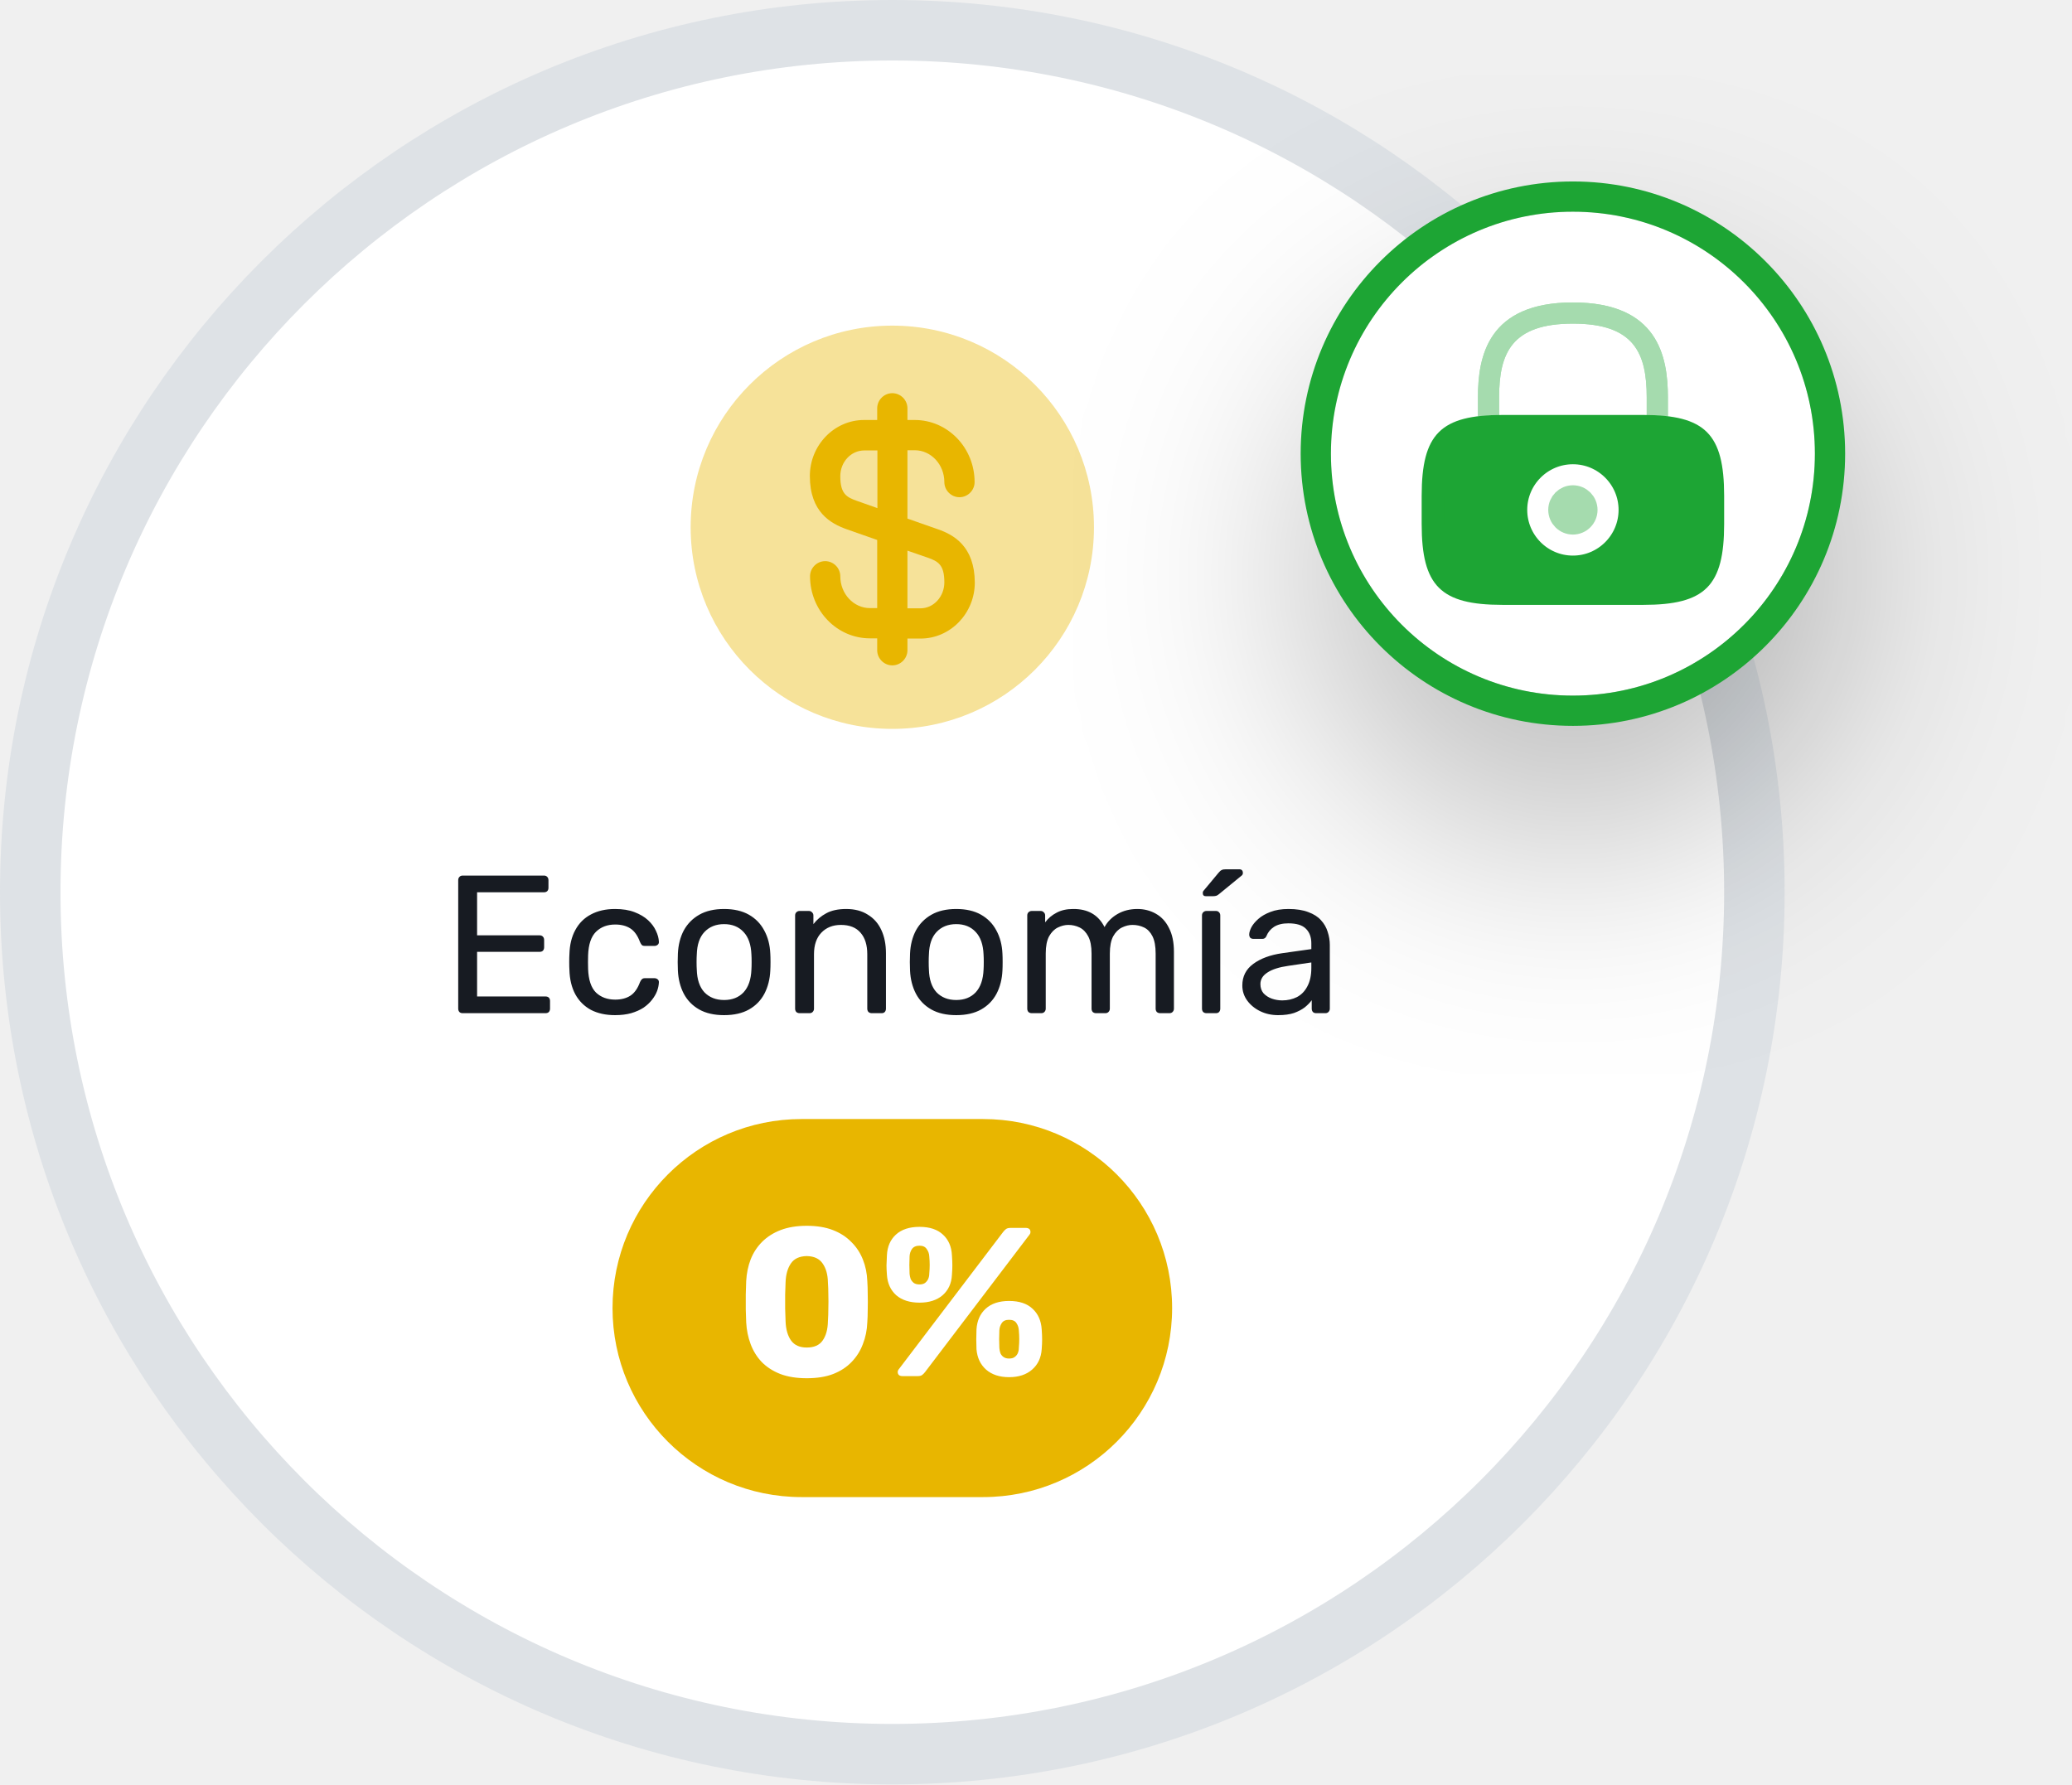
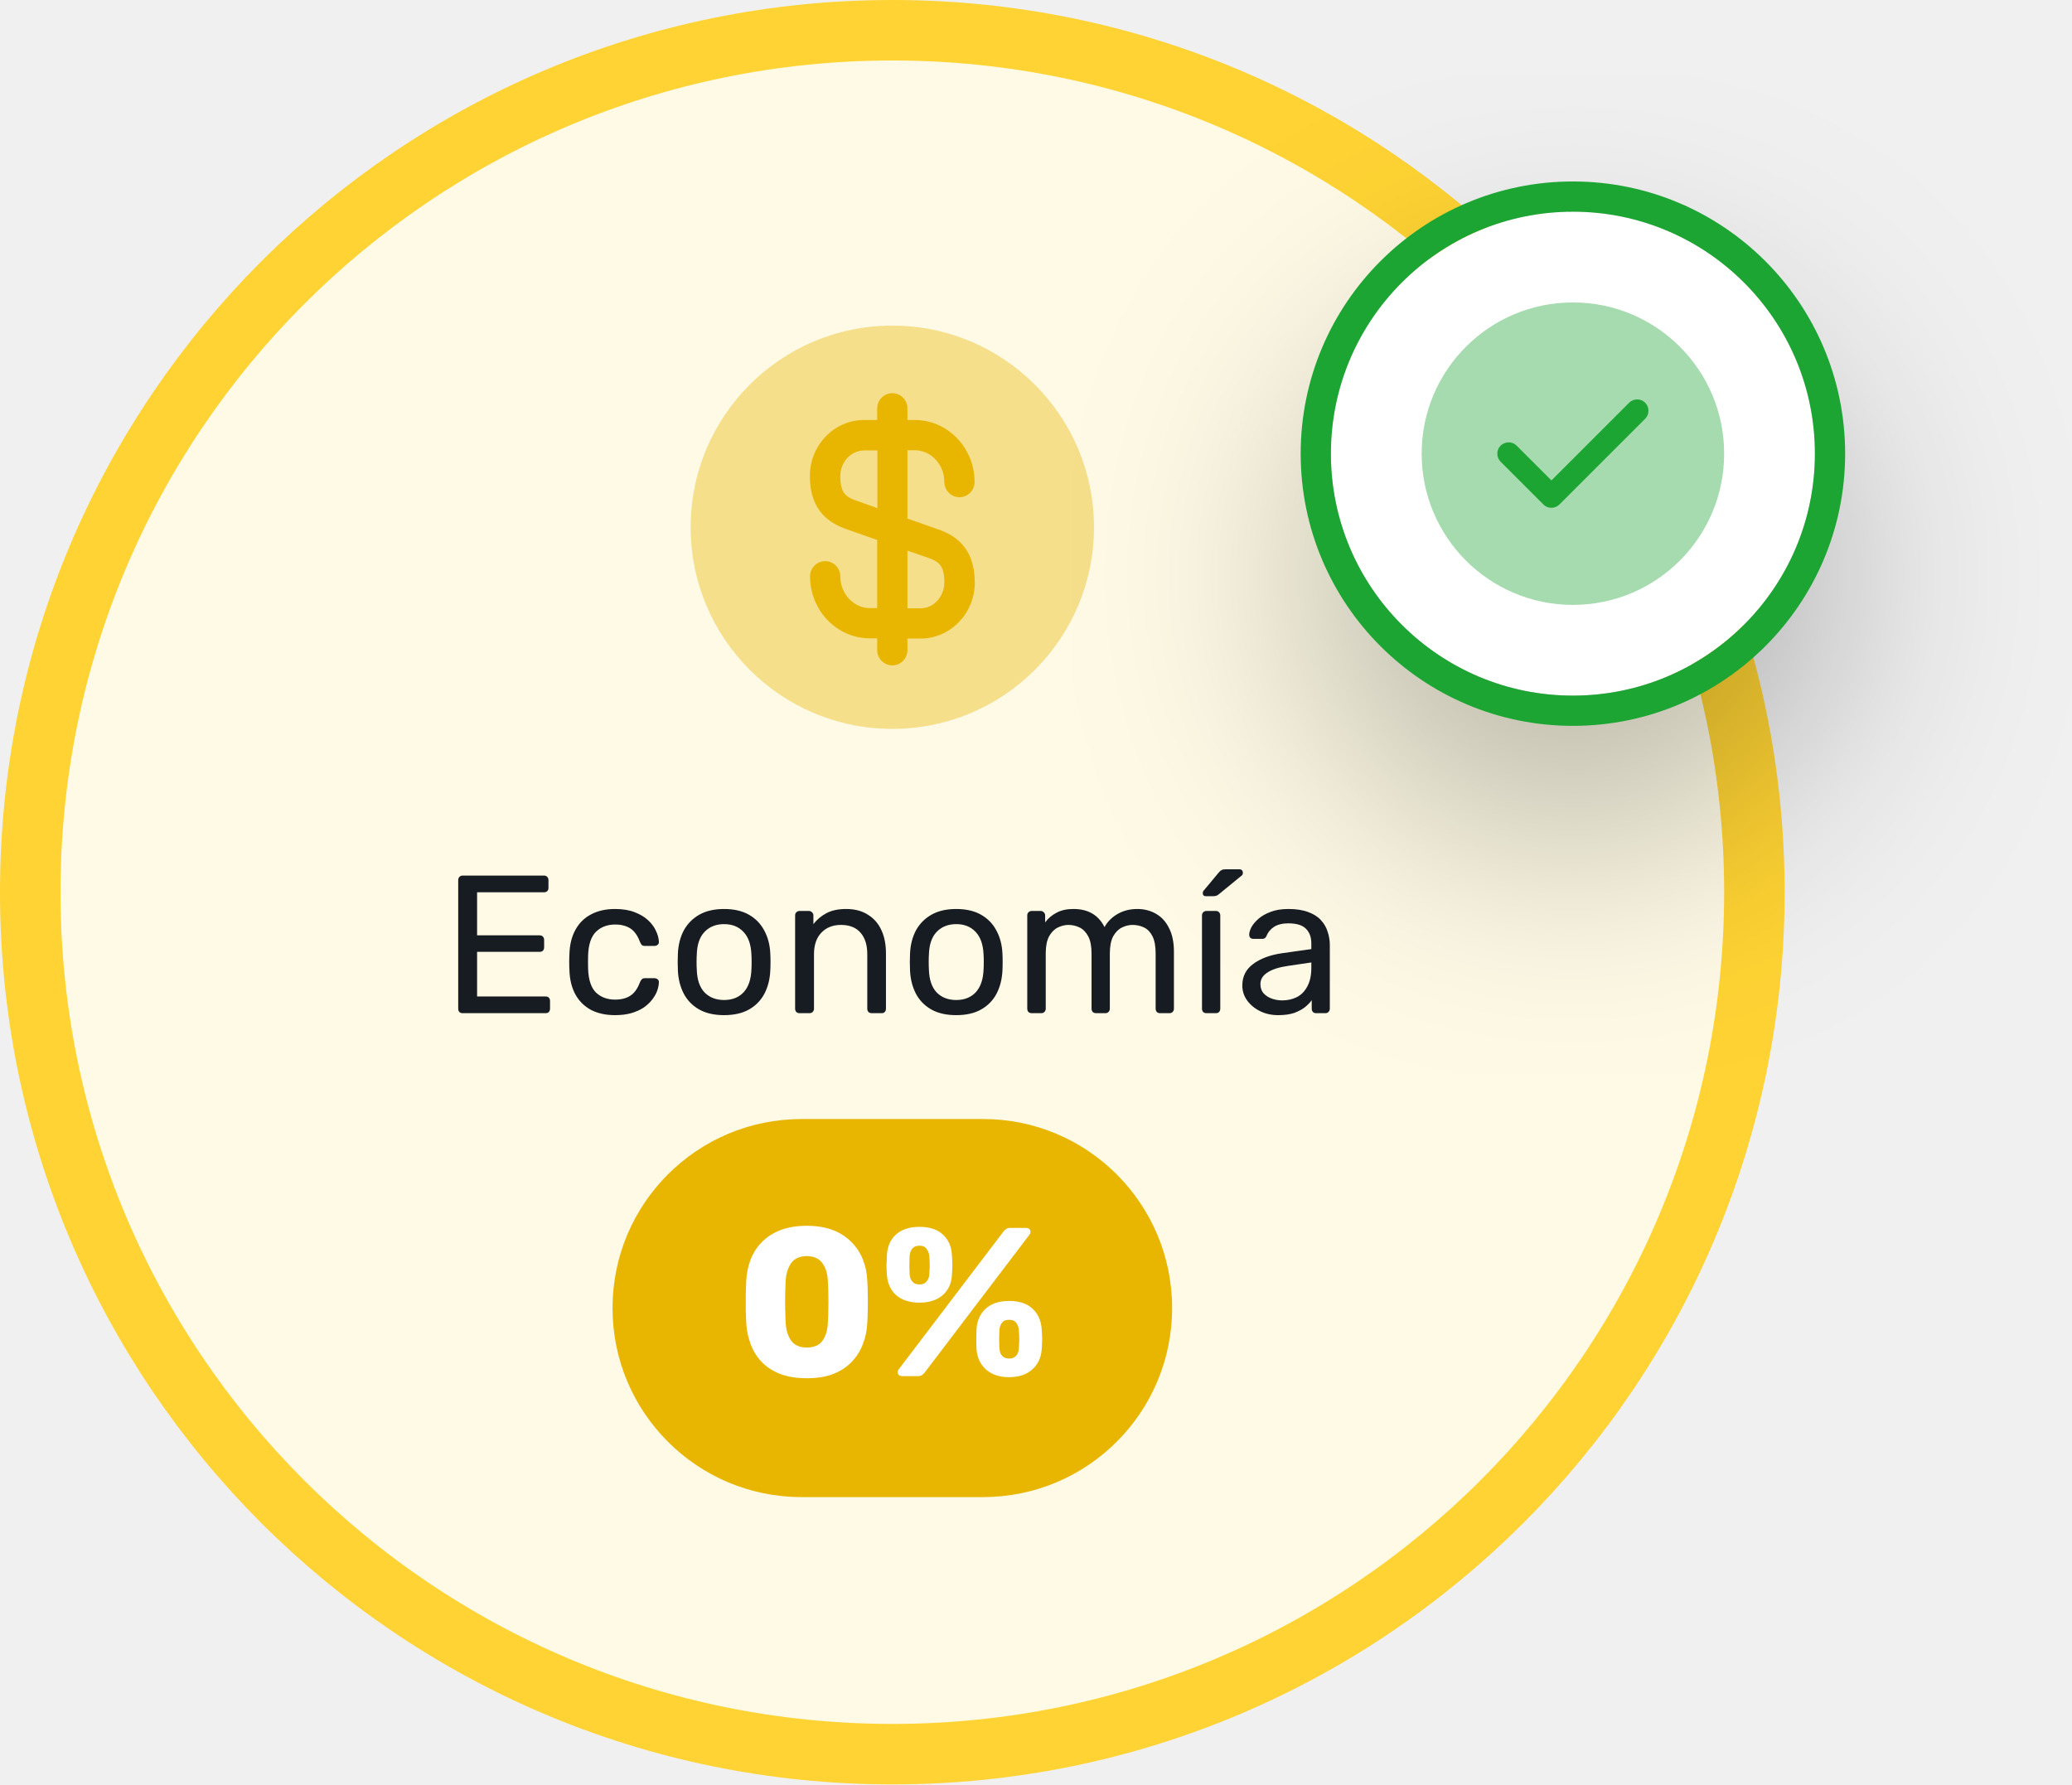
<svg xmlns="http://www.w3.org/2000/svg" width="137" height="118" viewBox="0 0 137 118" fill="none">
-   <rect x="2" y="2" width="114" height="114" rx="57" fill="white" />
-   <rect x="2" y="2" width="114" height="114" rx="57" stroke="#DEE2E6" stroke-width="4" />
+   <rect x="2" y="2" width="114" height="114" rx="57" fill="#FFFAE6" />
+   <rect x="2" y="2" width="114" height="114" rx="57" stroke="#FFD333" stroke-width="4" />
  <path opacity="0.4" d="M58.999 48.2C66.363 48.2 72.333 42.23 72.333 34.867C72.333 27.503 66.363 21.533 58.999 21.533C51.636 21.533 45.666 27.503 45.666 34.867C45.666 42.23 51.636 48.2 58.999 48.2Z" fill="#E8B600" />
  <path d="M62.014 35L60 34.293V29.773H60.48C61.56 29.773 62.44 30.72 62.44 31.88C62.44 32.427 62.894 32.88 63.44 32.88C63.987 32.88 64.44 32.427 64.44 31.88C64.44 29.613 62.667 27.773 60.48 27.773H60V27C60 26.453 59.547 26 59 26C58.453 26 58 26.453 58 27V27.773H57.133C55.16 27.773 53.547 29.44 53.547 31.48C53.547 33.867 54.934 34.627 55.987 35L58 35.707V40.213H57.52C56.44 40.213 55.56 39.267 55.56 38.107C55.56 37.56 55.107 37.107 54.56 37.107C54.014 37.107 53.56 37.56 53.56 38.107C53.56 40.373 55.334 42.213 57.52 42.213H58V43C58 43.547 58.453 44 59 44C59.547 44 60 43.547 60 43V42.227H60.867C62.84 42.227 64.454 40.56 64.454 38.52C64.44 36.12 63.053 35.36 62.014 35ZM56.654 33.12C55.974 32.88 55.56 32.653 55.56 31.493C55.56 30.547 56.267 29.787 57.147 29.787H58.014V33.6L56.654 33.12ZM60.867 40.227H60V36.413L61.347 36.88C62.027 37.12 62.44 37.347 62.44 38.507C62.44 39.453 61.733 40.227 60.867 40.227Z" fill="#E8B600" />
  <path d="M30.596 67C30.501 67 30.427 66.974 30.375 66.922C30.323 66.861 30.297 66.788 30.297 66.701V58.212C30.297 58.117 30.323 58.043 30.375 57.991C30.427 57.93 30.501 57.9 30.596 57.9H35.965C36.06 57.9 36.134 57.93 36.186 57.991C36.238 58.043 36.264 58.117 36.264 58.212V58.706C36.264 58.801 36.238 58.875 36.186 58.927C36.134 58.979 36.06 59.005 35.965 59.005H31.545V61.852H35.679C35.774 61.852 35.848 61.882 35.9 61.943C35.952 61.995 35.978 62.069 35.978 62.164V62.645C35.978 62.732 35.952 62.805 35.9 62.866C35.848 62.918 35.774 62.944 35.679 62.944H31.545V65.895H36.069C36.164 65.895 36.238 65.921 36.29 65.973C36.342 66.025 36.368 66.099 36.368 66.194V66.701C36.368 66.788 36.342 66.861 36.29 66.922C36.238 66.974 36.164 67 36.069 67H30.596ZM40.666 67.13C40.05 67.13 39.517 67.013 39.067 66.779C38.625 66.536 38.282 66.194 38.04 65.752C37.797 65.301 37.667 64.764 37.65 64.14C37.641 64.01 37.637 63.837 37.637 63.62C37.637 63.403 37.641 63.23 37.65 63.1C37.667 62.476 37.797 61.943 38.04 61.501C38.282 61.05 38.625 60.708 39.067 60.474C39.517 60.231 40.05 60.11 40.666 60.11C41.168 60.11 41.597 60.179 41.953 60.318C42.317 60.457 42.616 60.634 42.85 60.851C43.084 61.068 43.257 61.302 43.37 61.553C43.491 61.804 43.556 62.043 43.565 62.268C43.573 62.355 43.547 62.424 43.487 62.476C43.426 62.528 43.352 62.554 43.266 62.554H42.642C42.555 62.554 42.49 62.537 42.447 62.502C42.403 62.459 42.36 62.389 42.317 62.294C42.161 61.869 41.948 61.57 41.68 61.397C41.411 61.224 41.077 61.137 40.679 61.137C40.159 61.137 39.734 61.297 39.405 61.618C39.084 61.939 38.911 62.454 38.885 63.165C38.876 63.477 38.876 63.78 38.885 64.075C38.911 64.794 39.084 65.314 39.405 65.635C39.734 65.947 40.159 66.103 40.679 66.103C41.077 66.103 41.411 66.016 41.68 65.843C41.948 65.67 42.161 65.371 42.317 64.946C42.36 64.851 42.403 64.786 42.447 64.751C42.49 64.708 42.555 64.686 42.642 64.686H43.266C43.352 64.686 43.426 64.712 43.487 64.764C43.547 64.816 43.573 64.885 43.565 64.972C43.556 65.154 43.517 65.34 43.448 65.531C43.378 65.722 43.266 65.917 43.11 66.116C42.962 66.307 42.776 66.48 42.551 66.636C42.325 66.783 42.052 66.905 41.732 67C41.42 67.087 41.064 67.13 40.666 67.13ZM47.877 67.13C47.219 67.13 46.669 67.004 46.227 66.753C45.785 66.502 45.447 66.155 45.212 65.713C44.978 65.262 44.849 64.751 44.822 64.179C44.814 64.032 44.809 63.845 44.809 63.62C44.809 63.386 44.814 63.2 44.822 63.061C44.849 62.48 44.978 61.969 45.212 61.527C45.455 61.085 45.797 60.738 46.239 60.487C46.681 60.236 47.227 60.11 47.877 60.11C48.528 60.11 49.074 60.236 49.516 60.487C49.958 60.738 50.295 61.085 50.529 61.527C50.772 61.969 50.907 62.48 50.932 63.061C50.941 63.2 50.946 63.386 50.946 63.62C50.946 63.845 50.941 64.032 50.932 64.179C50.907 64.751 50.776 65.262 50.542 65.713C50.309 66.155 49.971 66.502 49.529 66.753C49.087 67.004 48.536 67.13 47.877 67.13ZM47.877 66.129C48.415 66.129 48.844 65.96 49.164 65.622C49.485 65.275 49.658 64.773 49.684 64.114C49.693 63.984 49.697 63.819 49.697 63.62C49.697 63.421 49.693 63.256 49.684 63.126C49.658 62.467 49.485 61.969 49.164 61.631C48.844 61.284 48.415 61.111 47.877 61.111C47.34 61.111 46.907 61.284 46.578 61.631C46.257 61.969 46.088 62.467 46.071 63.126C46.062 63.256 46.057 63.421 46.057 63.62C46.057 63.819 46.062 63.984 46.071 64.114C46.088 64.773 46.257 65.275 46.578 65.622C46.907 65.96 47.34 66.129 47.877 66.129ZM52.872 67C52.786 67 52.712 66.974 52.651 66.922C52.599 66.861 52.573 66.788 52.573 66.701V60.539C52.573 60.452 52.599 60.383 52.651 60.331C52.712 60.27 52.786 60.24 52.872 60.24H53.483C53.57 60.24 53.639 60.27 53.691 60.331C53.752 60.383 53.782 60.452 53.782 60.539V61.111C54.008 60.816 54.289 60.578 54.627 60.396C54.974 60.205 55.416 60.11 55.953 60.11C56.517 60.11 56.993 60.236 57.383 60.487C57.782 60.73 58.081 61.072 58.28 61.514C58.48 61.947 58.579 62.454 58.579 63.035V66.701C58.579 66.788 58.553 66.861 58.501 66.922C58.449 66.974 58.38 67 58.293 67H57.643C57.557 67 57.483 66.974 57.422 66.922C57.37 66.861 57.344 66.788 57.344 66.701V63.1C57.344 62.493 57.197 62.021 56.902 61.683C56.608 61.336 56.174 61.163 55.602 61.163C55.065 61.163 54.632 61.336 54.302 61.683C53.982 62.021 53.821 62.493 53.821 63.1V66.701C53.821 66.788 53.791 66.861 53.73 66.922C53.678 66.974 53.609 67 53.522 67H52.872ZM63.226 67.13C62.568 67.13 62.017 67.004 61.575 66.753C61.133 66.502 60.795 66.155 60.561 65.713C60.327 65.262 60.197 64.751 60.171 64.179C60.163 64.032 60.158 63.845 60.158 63.62C60.158 63.386 60.163 63.2 60.171 63.061C60.197 62.48 60.327 61.969 60.561 61.527C60.804 61.085 61.146 60.738 61.588 60.487C62.03 60.236 62.576 60.11 63.226 60.11C63.876 60.11 64.422 60.236 64.864 60.487C65.306 60.738 65.644 61.085 65.878 61.527C66.121 61.969 66.255 62.48 66.281 63.061C66.29 63.2 66.294 63.386 66.294 63.62C66.294 63.845 66.29 64.032 66.281 64.179C66.255 64.751 66.125 65.262 65.891 65.713C65.657 66.155 65.319 66.502 64.877 66.753C64.435 67.004 63.885 67.13 63.226 67.13ZM63.226 66.129C63.764 66.129 64.192 65.96 64.513 65.622C64.834 65.275 65.007 64.773 65.033 64.114C65.042 63.984 65.046 63.819 65.046 63.62C65.046 63.421 65.042 63.256 65.033 63.126C65.007 62.467 64.834 61.969 64.513 61.631C64.192 61.284 63.764 61.111 63.226 61.111C62.689 61.111 62.255 61.284 61.926 61.631C61.605 61.969 61.437 62.467 61.419 63.126C61.41 63.256 61.406 63.421 61.406 63.62C61.406 63.819 61.41 63.984 61.419 64.114C61.437 64.773 61.605 65.275 61.926 65.622C62.255 65.96 62.689 66.129 63.226 66.129ZM68.221 67C68.134 67 68.061 66.974 68 66.922C67.948 66.861 67.922 66.788 67.922 66.701V60.539C67.922 60.452 67.948 60.383 68 60.331C68.061 60.27 68.134 60.24 68.221 60.24H68.806C68.893 60.24 68.962 60.27 69.014 60.331C69.075 60.383 69.105 60.452 69.105 60.539V60.994C69.304 60.725 69.556 60.513 69.859 60.357C70.162 60.192 70.526 60.11 70.951 60.11C71.93 60.101 72.624 60.5 73.031 61.306C73.23 60.942 73.521 60.652 73.902 60.435C74.283 60.218 74.717 60.11 75.202 60.11C75.653 60.11 76.06 60.214 76.424 60.422C76.797 60.63 77.087 60.946 77.295 61.371C77.512 61.787 77.62 62.311 77.62 62.944V66.701C77.62 66.788 77.59 66.861 77.529 66.922C77.477 66.974 77.408 67 77.321 67H76.71C76.623 67 76.55 66.974 76.489 66.922C76.437 66.861 76.411 66.788 76.411 66.701V63.061C76.411 62.576 76.342 62.194 76.203 61.917C76.064 61.64 75.878 61.445 75.644 61.332C75.41 61.219 75.154 61.163 74.877 61.163C74.652 61.163 74.422 61.219 74.188 61.332C73.954 61.445 73.759 61.64 73.603 61.917C73.456 62.194 73.382 62.576 73.382 63.061V66.701C73.382 66.788 73.352 66.861 73.291 66.922C73.239 66.974 73.17 67 73.083 67H72.472C72.385 67 72.312 66.974 72.251 66.922C72.199 66.861 72.173 66.788 72.173 66.701V63.061C72.173 62.576 72.099 62.194 71.952 61.917C71.805 61.64 71.614 61.445 71.38 61.332C71.146 61.219 70.899 61.163 70.639 61.163C70.414 61.163 70.184 61.219 69.95 61.332C69.716 61.445 69.521 61.64 69.365 61.917C69.218 62.194 69.144 62.571 69.144 63.048V66.701C69.144 66.788 69.114 66.861 69.053 66.922C69.001 66.974 68.932 67 68.845 67H68.221ZM79.774 67C79.687 67 79.613 66.974 79.553 66.922C79.501 66.861 79.475 66.788 79.475 66.701V60.539C79.475 60.452 79.501 60.383 79.553 60.331C79.613 60.27 79.687 60.24 79.774 60.24H80.398C80.484 60.24 80.554 60.27 80.606 60.331C80.658 60.383 80.684 60.452 80.684 60.539V66.701C80.684 66.788 80.658 66.861 80.606 66.922C80.554 66.974 80.484 67 80.398 67H79.774ZM79.735 59.265C79.596 59.265 79.527 59.196 79.527 59.057C79.527 58.988 79.548 58.931 79.592 58.888L80.567 57.718C80.645 57.623 80.714 57.562 80.775 57.536C80.835 57.501 80.926 57.484 81.048 57.484H81.932C82.096 57.484 82.179 57.566 82.179 57.731C82.179 57.792 82.157 57.844 82.114 57.887L80.606 59.122C80.536 59.183 80.471 59.222 80.411 59.239C80.35 59.256 80.272 59.265 80.177 59.265H79.735ZM84.508 67.13C84.075 67.13 83.68 67.043 83.325 66.87C82.97 66.697 82.684 66.463 82.467 66.168C82.251 65.873 82.142 65.54 82.142 65.167C82.142 64.569 82.385 64.092 82.87 63.737C83.356 63.382 83.988 63.148 84.768 63.035L86.705 62.762V62.385C86.705 61.969 86.584 61.644 86.341 61.41C86.107 61.176 85.722 61.059 85.184 61.059C84.794 61.059 84.478 61.137 84.235 61.293C84.001 61.449 83.837 61.648 83.741 61.891C83.689 62.021 83.598 62.086 83.468 62.086H82.883C82.788 62.086 82.714 62.06 82.662 62.008C82.619 61.947 82.597 61.878 82.597 61.8C82.597 61.67 82.645 61.51 82.74 61.319C82.844 61.128 83 60.942 83.208 60.76C83.416 60.578 83.68 60.426 84.001 60.305C84.331 60.175 84.729 60.11 85.197 60.11C85.717 60.11 86.155 60.179 86.51 60.318C86.865 60.448 87.143 60.626 87.342 60.851C87.55 61.076 87.698 61.332 87.784 61.618C87.879 61.904 87.927 62.194 87.927 62.489V66.701C87.927 66.788 87.897 66.861 87.836 66.922C87.784 66.974 87.715 67 87.628 67H87.03C86.935 67 86.861 66.974 86.809 66.922C86.757 66.861 86.731 66.788 86.731 66.701V66.142C86.618 66.298 86.467 66.454 86.276 66.61C86.085 66.757 85.847 66.883 85.561 66.987C85.275 67.082 84.924 67.13 84.508 67.13ZM84.781 66.155C85.136 66.155 85.462 66.081 85.756 65.934C86.051 65.778 86.281 65.54 86.445 65.219C86.618 64.898 86.705 64.495 86.705 64.01V63.646L85.197 63.867C84.582 63.954 84.118 64.101 83.806 64.309C83.494 64.508 83.338 64.764 83.338 65.076C83.338 65.319 83.407 65.522 83.546 65.687C83.694 65.843 83.876 65.96 84.092 66.038C84.317 66.116 84.547 66.155 84.781 66.155Z" fill="#171B22" />
  <rect x="40.5" y="74" width="37" height="25" rx="12.5" fill="#E8B600" />
  <path d="M53.342 91.14C52.67 91.14 52.086 91.047 51.592 90.86C51.097 90.664 50.686 90.398 50.36 90.062C50.042 89.726 49.8 89.334 49.632 88.886C49.464 88.438 49.366 87.957 49.338 87.444C49.328 87.192 49.319 86.907 49.31 86.59C49.31 86.263 49.31 85.937 49.31 85.61C49.319 85.274 49.328 84.975 49.338 84.714C49.366 84.201 49.464 83.725 49.632 83.286C49.809 82.838 50.061 82.451 50.388 82.124C50.724 81.788 51.134 81.527 51.62 81.34C52.114 81.153 52.688 81.06 53.342 81.06C54.004 81.06 54.578 81.153 55.064 81.34C55.549 81.527 55.955 81.788 56.282 82.124C56.618 82.451 56.874 82.838 57.052 83.286C57.229 83.725 57.327 84.201 57.346 84.714C57.364 84.975 57.374 85.274 57.374 85.61C57.383 85.937 57.383 86.263 57.374 86.59C57.374 86.907 57.364 87.192 57.346 87.444C57.327 87.957 57.229 88.438 57.052 88.886C56.884 89.334 56.636 89.726 56.31 90.062C55.992 90.398 55.586 90.664 55.092 90.86C54.606 91.047 54.023 91.14 53.342 91.14ZM53.342 89.11C53.827 89.11 54.177 88.956 54.392 88.648C54.616 88.331 54.732 87.906 54.742 87.374C54.76 87.103 54.77 86.819 54.77 86.52C54.779 86.221 54.779 85.923 54.77 85.624C54.77 85.325 54.76 85.05 54.742 84.798C54.732 84.285 54.616 83.869 54.392 83.552C54.177 83.235 53.827 83.071 53.342 83.062C52.856 83.071 52.506 83.235 52.292 83.552C52.077 83.869 51.96 84.285 51.942 84.798C51.932 85.05 51.923 85.325 51.914 85.624C51.914 85.923 51.914 86.221 51.914 86.52C51.923 86.819 51.932 87.103 51.942 87.374C51.96 87.906 52.082 88.331 52.306 88.648C52.53 88.956 52.875 89.11 53.342 89.11ZM59.679 91C59.465 91 59.357 90.907 59.357 90.72C59.357 90.664 59.376 90.613 59.413 90.566L66.329 81.466C66.395 81.382 66.46 81.317 66.525 81.27C66.591 81.223 66.689 81.2 66.819 81.2H67.813C68.028 81.2 68.135 81.293 68.135 81.48C68.135 81.536 68.117 81.587 68.079 81.634L61.163 90.734C61.098 90.818 61.033 90.883 60.967 90.93C60.902 90.977 60.804 91 60.673 91H59.679ZM66.721 91.07C66.087 91.07 65.578 90.902 65.195 90.566C64.822 90.23 64.612 89.782 64.565 89.222C64.556 88.979 64.551 88.765 64.551 88.578C64.551 88.391 64.556 88.167 64.565 87.906C64.603 87.337 64.803 86.884 65.167 86.548C65.541 86.203 66.059 86.03 66.721 86.03C67.393 86.03 67.911 86.203 68.275 86.548C68.639 86.884 68.84 87.337 68.877 87.906C68.896 88.167 68.905 88.391 68.905 88.578C68.905 88.765 68.896 88.979 68.877 89.222C68.84 89.782 68.63 90.23 68.247 90.566C67.865 90.902 67.356 91.07 66.721 91.07ZM66.721 89.838C66.88 89.838 67.001 89.805 67.085 89.74C67.179 89.675 67.249 89.591 67.295 89.488C67.342 89.376 67.365 89.259 67.365 89.138C67.384 88.923 67.393 88.727 67.393 88.55C67.393 88.373 67.384 88.181 67.365 87.976C67.356 87.799 67.305 87.64 67.211 87.5C67.118 87.351 66.955 87.276 66.721 87.276C66.488 87.276 66.325 87.351 66.231 87.5C66.138 87.64 66.087 87.799 66.077 87.976C66.068 88.181 66.063 88.373 66.063 88.55C66.063 88.727 66.068 88.923 66.077 89.138C66.087 89.259 66.11 89.376 66.147 89.488C66.194 89.591 66.264 89.675 66.357 89.74C66.451 89.805 66.572 89.838 66.721 89.838ZM60.799 86.142C60.155 86.142 59.642 85.979 59.259 85.652C58.886 85.316 58.681 84.868 58.643 84.308C58.625 84.065 58.615 83.855 58.615 83.678C58.625 83.491 58.634 83.267 58.643 83.006C58.671 82.437 58.867 81.984 59.231 81.648C59.605 81.303 60.127 81.13 60.799 81.13C61.471 81.13 61.989 81.303 62.353 81.648C62.717 81.984 62.913 82.437 62.941 83.006C62.96 83.267 62.969 83.491 62.969 83.678C62.969 83.855 62.96 84.065 62.941 84.308C62.913 84.868 62.708 85.316 62.325 85.652C61.943 85.979 61.434 86.142 60.799 86.142ZM60.799 84.938C60.949 84.938 61.07 84.905 61.163 84.84C61.257 84.765 61.327 84.677 61.373 84.574C61.42 84.462 61.443 84.35 61.443 84.238C61.462 84.023 61.471 83.827 61.471 83.65C61.471 83.473 61.462 83.281 61.443 83.076C61.434 82.899 61.378 82.74 61.275 82.6C61.182 82.451 61.023 82.376 60.799 82.376C60.566 82.376 60.398 82.451 60.295 82.6C60.202 82.74 60.151 82.899 60.141 83.076C60.132 83.281 60.127 83.473 60.127 83.65C60.127 83.827 60.132 84.023 60.141 84.238C60.151 84.35 60.174 84.462 60.211 84.574C60.258 84.677 60.328 84.765 60.421 84.84C60.515 84.905 60.641 84.938 60.799 84.938Z" fill="white" />
-   <g filter="url(#filter0_d_15958_19582)">
+   <g filter="url(#filter0_d_16167_41090)">
    <rect x="88" y="14" width="32" height="32" rx="16" fill="white" />
    <rect x="87" y="13" width="34" height="34" rx="17" stroke="#1DA534" stroke-width="2" />
-     <path opacity="0.4" d="M103.999 32.84C104.485 32.84 104.879 33.234 104.879 33.72C104.879 34.206 104.485 34.6 103.999 34.6C103.513 34.599 103.119 34.206 103.119 33.72C103.119 33.234 103.513 32.84 103.999 32.84Z" fill="#1DA534" stroke="#1DA534" stroke-width="1.5" />
-     <path d="M99.35 28.19H108.65C110.674 28.19 111.735 28.511 112.332 29.108C112.929 29.705 113.25 30.766 113.25 32.79V34.65C113.25 36.673 112.929 37.736 112.332 38.333C111.735 38.929 110.673 39.249 108.65 39.249H99.35C97.327 39.249 96.265 38.929 95.668 38.333C95.071 37.736 94.75 36.673 94.75 34.65V32.79C94.75 30.766 95.071 29.705 95.668 29.108C96.265 28.511 97.326 28.19 99.35 28.19ZM104 29.95C101.914 29.95 100.23 31.648 100.23 33.72C100.231 35.793 101.914 37.49 104 37.49C106.086 37.49 107.769 35.793 107.77 33.72C107.77 31.648 106.086 29.95 104 29.95Z" fill="#1DA534" stroke="#1DA534" stroke-width="1.5" />
-     <g opacity="0.4">
-       <mask id="path-11-inside-1_15958_19582" fill="white">
-         <path d="M99.121 27.45V26.28C99.121 23.35 99.951 21.4 104.001 21.4C108.051 21.4 108.881 23.35 108.881 26.28V27.45C109.391 27.46 109.851 27.48 110.281 27.54V26.28C110.281 23.58 109.631 20 104.001 20C98.371 20 97.721 23.58 97.721 26.28V27.53C98.141 27.48 98.611 27.45 99.121 27.45Z" />
-       </mask>
-       <path d="M99.121 27.45V26.28C99.121 23.35 99.951 21.4 104.001 21.4C108.051 21.4 108.881 23.35 108.881 26.28V27.45C109.391 27.46 109.851 27.48 110.281 27.54V26.28C110.281 23.58 109.631 20 104.001 20C98.371 20 97.721 23.58 97.721 26.28V27.53C98.141 27.48 98.611 27.45 99.121 27.45Z" fill="#1DA534" />
-       <path d="M99.121 27.45V28.95H100.621V27.45H99.121ZM108.881 27.45H107.381V28.921L108.851 28.95L108.881 27.45ZM110.281 27.54L110.073 29.026L111.781 29.264V27.54H110.281ZM110.281 26.28H108.781H110.281ZM97.721 27.53H96.221V29.219L97.898 29.02L97.721 27.53ZM99.121 27.45H100.621V26.28H99.121H97.621V27.45H99.121ZM99.121 26.28H100.621C100.621 24.883 100.837 24.129 101.193 23.703C101.498 23.338 102.182 22.9 104.001 22.9V21.4V19.9C101.769 19.9 100.014 20.436 98.891 21.779C97.82 23.061 97.621 24.747 97.621 26.28H99.121ZM104.001 21.4V22.9C105.819 22.9 106.504 23.338 106.809 23.703C107.165 24.129 107.381 24.883 107.381 26.28H108.881H110.381C110.381 24.747 110.182 23.061 109.11 21.779C107.988 20.436 106.232 19.9 104.001 19.9V21.4ZM108.881 26.28H107.381V27.45H108.881H110.381V26.28H108.881ZM108.881 27.45L108.851 28.95C109.349 28.959 109.735 28.979 110.073 29.026L110.281 27.54L110.488 26.054C109.966 25.982 109.433 25.96 108.91 25.95L108.881 27.45ZM110.281 27.54H111.781V26.28H110.281H108.781V27.54H110.281ZM110.281 26.28H111.781C111.781 24.867 111.625 22.895 110.479 21.265C109.257 19.525 107.156 18.5 104.001 18.5V20V21.5C106.475 21.5 107.515 22.265 108.025 22.99C108.611 23.825 108.781 24.993 108.781 26.28H110.281ZM104.001 20V18.5C100.845 18.5 98.745 19.525 97.522 21.265C96.376 22.895 96.221 24.867 96.221 26.28H97.721H99.221C99.221 24.993 99.39 23.825 99.977 22.99C100.487 22.265 101.526 21.5 104.001 21.5V20ZM97.721 26.28H96.221V27.53H97.721H99.221V26.28H97.721ZM97.721 27.53L97.898 29.02C98.258 28.977 98.669 28.95 99.121 28.95V27.45V25.95C98.552 25.95 98.023 25.983 97.543 26.041L97.721 27.53Z" fill="#1DA534" mask="url(#path-11-inside-1_15958_19582)" />
-     </g>
+     <path opacity="0.4" d="M104 40C109.523 40 114 35.523 114 30C114 24.477 109.523 20 104 20C98.477 20 94 24.477 94 30C94 35.523 98.477 40 104 40Z" fill="#1DA534" />
+     <path d="M102.579 33.58C102.379 33.58 102.189 33.5 102.049 33.36L99.219 30.53C98.93 30.24 98.93 29.76 99.219 29.47C99.51 29.18 99.99 29.18 100.279 29.47L102.579 31.77L107.719 26.63C108.009 26.34 108.489 26.34 108.779 26.63C109.069 26.92 109.069 27.4 108.779 27.69L103.109 33.36C102.969 33.5 102.779 33.58 102.579 33.58Z" fill="#1DA534" />
  </g>
  <defs>
-     <filter id="filter0_d_15958_19582" x="71" y="5" width="66" height="66" filterUnits="userSpaceOnUse" color-interpolation-filters="sRGB">
+     <filter id="filter0_d_16167_41090" x="71" y="5" width="66" height="66" filterUnits="userSpaceOnUse" color-interpolation-filters="sRGB">
      <feFlood flood-opacity="0" result="BackgroundImageFix" />
      <feColorMatrix in="SourceAlpha" type="matrix" values="0 0 0 0 0 0 0 0 0 0 0 0 0 0 0 0 0 0 127 0" result="hardAlpha" />
      <feOffset dy="8" />
      <feGaussianBlur stdDeviation="7.5" />
      <feColorMatrix type="matrix" values="0 0 0 0 0 0 0 0 0 0 0 0 0 0 0 0 0 0 0.25 0" />
-       <feBlend mode="normal" in2="BackgroundImageFix" result="effect1_dropShadow_15958_19582" />
-       <feBlend mode="normal" in="SourceGraphic" in2="effect1_dropShadow_15958_19582" result="shape" />
+       <feBlend mode="normal" in2="BackgroundImageFix" result="effect1_dropShadow_16167_41090" />
+       <feBlend mode="normal" in="SourceGraphic" in2="effect1_dropShadow_16167_41090" result="shape" />
    </filter>
  </defs>
</svg>
